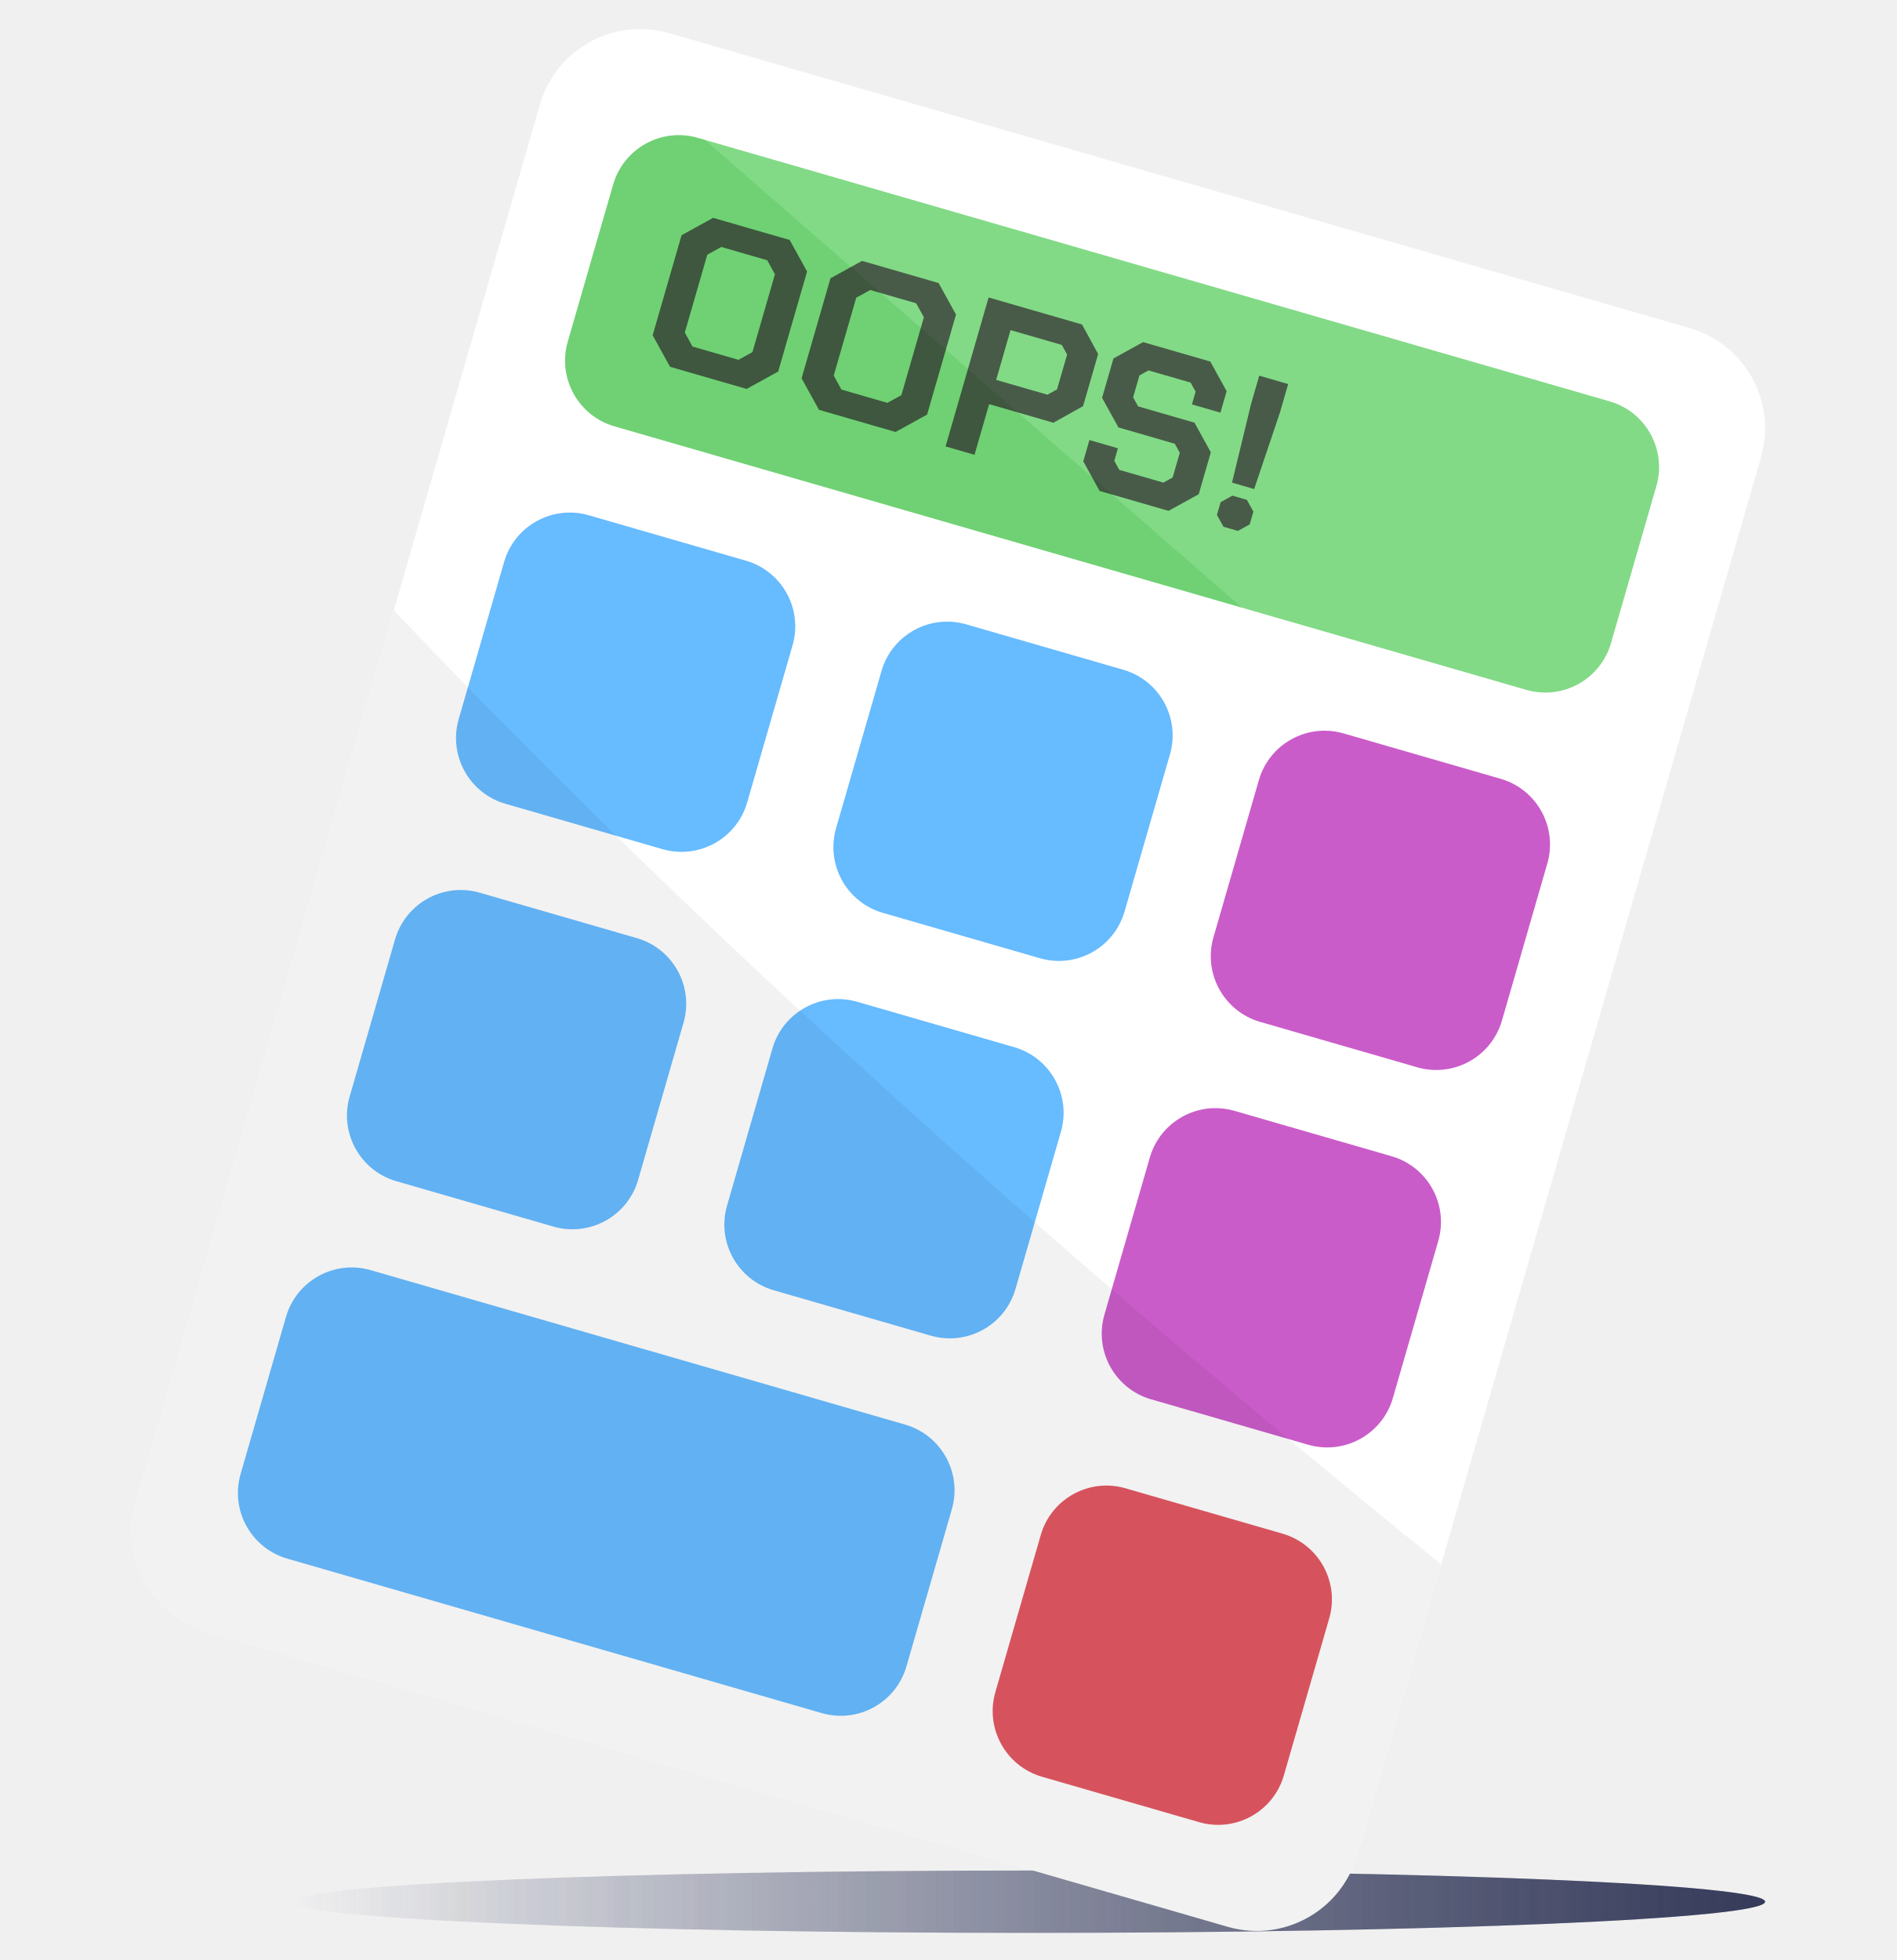
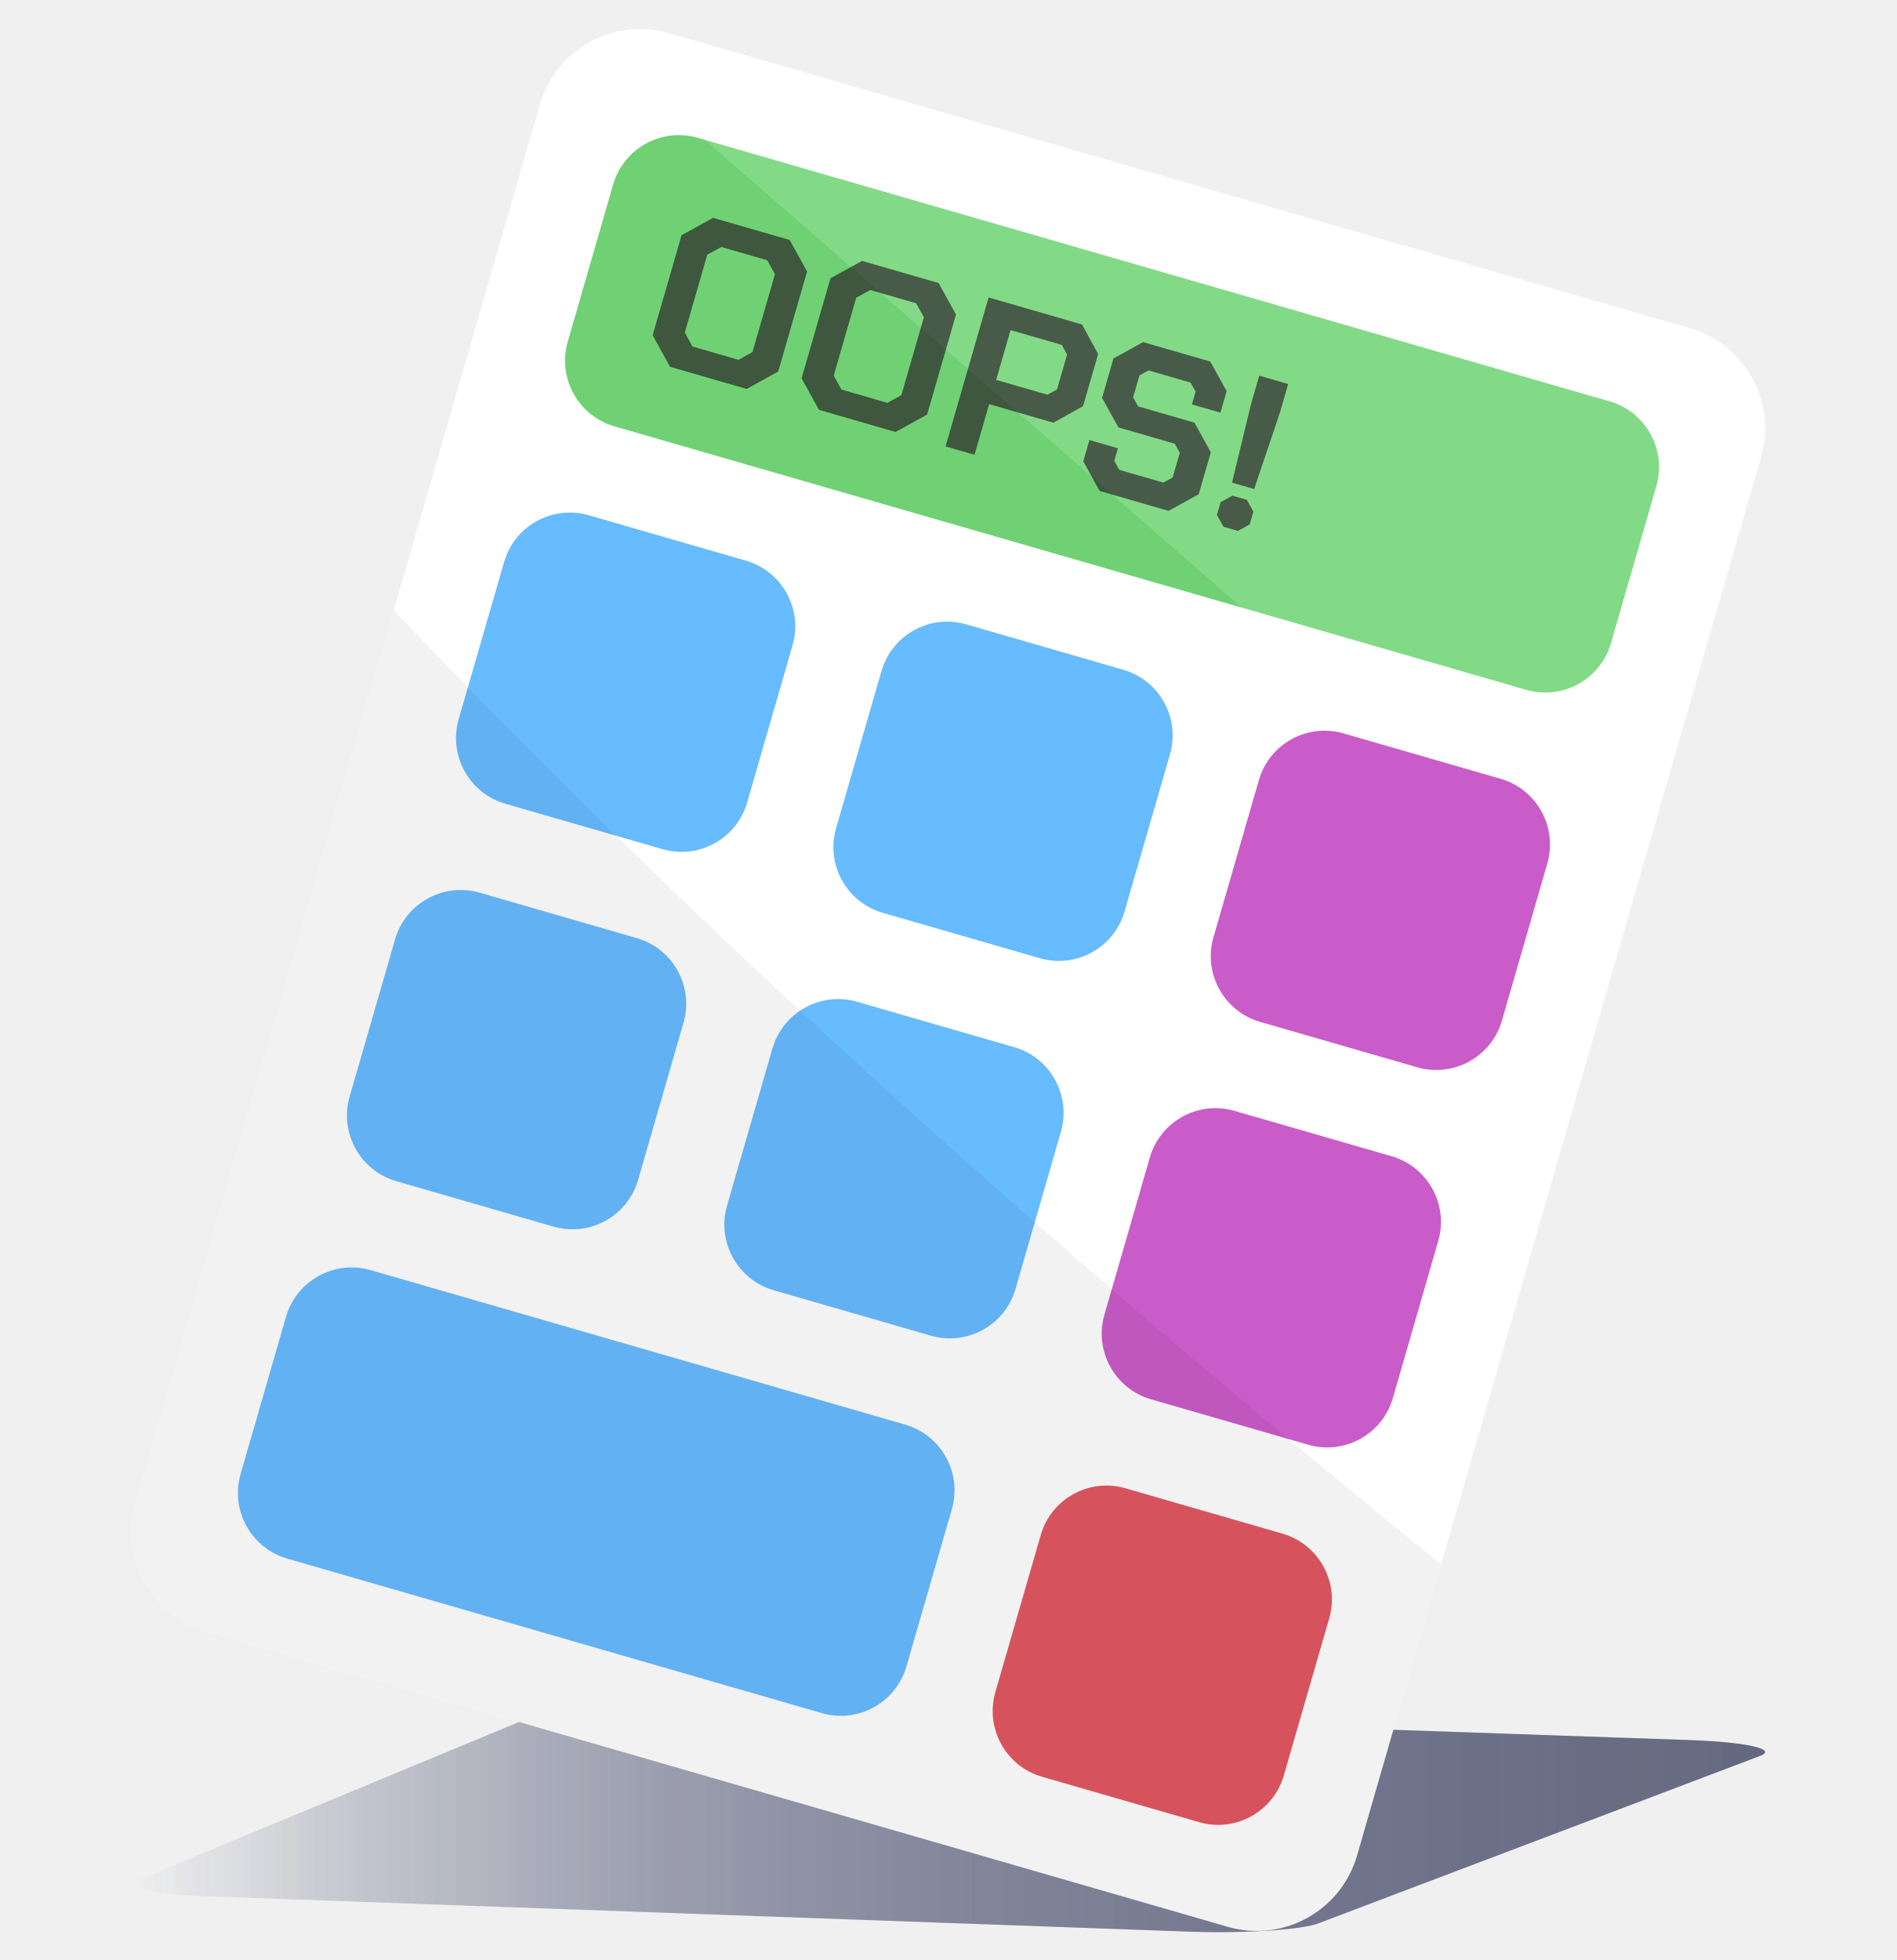
<svg xmlns="http://www.w3.org/2000/svg" version="1.1" viewBox="0 0 409.891 423.444">
  <defs>
    <style>
      .st0 {
        opacity: .3;
      }

      .st0, .st1, .st2, .st3 {
        mix-blend-mode: multiply;
      }

      .st0, .st4 {
        fill: #82da86;
      }

      .st1 {
        fill: #f2f2f2;
      }

      .st5 {
        fill: #ca5cc9;
      }

      .st6 {
        isolation: isolate;
      }

      .st7 {
        fill: #485b48;
      }

+       .st2 {
+         fill: url(#linear-gradient1);
+         opacity: .6;
+       }
+ 
      .st8 {
        fill: #67bbff;
      }

      .st9 {
        fill: #fff;
      }

-       .st2, .st3 {
-         fill: url(#linear-gradient);
-       }
- 
      .st10 {
        fill: #e25762;
      }

      .st3 {
+         fill: url(#linear-gradient);
        opacity: .41;
      }
    </style>
-     <linearGradient id="linear-gradient" x1="63.309" y1="410.851" x2="381.398" y2="410.851" gradientUnits="userSpaceOnUse">
+     <linearGradient id="linear-gradient" x1="28.536" y1="392.808" x2="381.398" y2="392.808" gradientUnits="userSpaceOnUse">
      <stop offset="0" stop-color="#4b5173" stop-opacity="0" />
+       <stop offset=".999" stop-color="#4b5173" />
+     </linearGradient>
+     <linearGradient id="linear-gradient1" x1="28.536" y1="392.808" x2="381.398" y2="392.808" gradientUnits="userSpaceOnUse">
+       <stop offset="0" stop-color="#4b5173" stop-opacity="0" />
+       <stop offset=".03" stop-color="#4b5173" stop-opacity=".087" />
+       <stop offset=".14" stop-color="#4b5173" stop-opacity=".367" />
+       <stop offset=".26" stop-color="#4b5173" stop-opacity=".599" />
+       <stop offset=".391" stop-color="#4b5173" stop-opacity=".777" />
+       <stop offset=".537" stop-color="#4b5173" stop-opacity=".904" />
+       <stop offset=".714" stop-color="#4b5173" stop-opacity=".978" />
      <stop offset=".999" stop-color="#4b5173" />
    </linearGradient>
  </defs>
  <g class="st6">
    <g id="Calculator">
-       <ellipse class="st2" cx="222.354" cy="410.851" rx="159.044" ry="6.738" />
-       <ellipse class="st3" cx="222.354" cy="410.851" rx="159.044" ry="6.738" />
+       <g>
+         <path class="st3" d="M365.106,375.931l-220.488-7.637c-11.962-.414-24.461.412-27.918,1.846l-87.273,36.2c-3.457,1.434,3.438,2.932,15.4,3.346l212.242,7.637c11.962.414,24.461-.412,27.918-1.846l95.519-36.2c3.457-1.434-3.438-2.932-15.4-3.346Z" />
+         <path class="st2" d="M365.106,375.931l-220.488-7.637c-11.962-.414-24.461.412-27.918,1.846l-87.273,36.2c-3.457,1.434,3.438,2.932,15.4,3.346l212.242,7.637c11.962.414,24.461-.412,27.918-1.846l95.519-36.2c3.457-1.434-3.438-2.932-15.4-3.346Z" />
+       </g>
      <g>
        <rect class="st9" x="67.627" y="31.965" width="274.636" height="359.515" rx="22.548" ry="22.548" transform="translate(66.83107 -48.57259) rotate(16.11746)" />
        <rect class="st8" x="102.745" y="114.948" width="64.879" height="64.879" rx="14.777" ry="14.777" transform="translate(46.22943 -31.73509) rotate(16.11746)" />
        <rect class="st8" x="184.288" y="138.511" width="64.879" height="64.879" rx="14.777" ry="14.777" transform="translate(55.97574 -53.44574) rotate(16.11746)" />
        <rect class="st5" x="265.83" y="162.074" width="64.879" height="64.879" rx="14.777" ry="14.777" transform="translate(65.72206 -75.15639) rotate(16.11746)" />
        <rect class="st8" x="79.182" y="196.491" width="64.879" height="64.879" rx="14.777" ry="14.777" transform="translate(67.94008 -21.98878) rotate(16.11746)" />
        <rect class="st8" x="160.725" y="220.054" width="64.879" height="64.879" rx="14.777" ry="14.777" transform="translate(77.68639 -43.69943) rotate(16.11746)" />
        <rect class="st5" x="242.267" y="243.617" width="64.879" height="64.879" rx="14.777" ry="14.777" transform="translate(87.43271 -65.41008) rotate(16.11746)" />
        <rect class="st8" x="53.951" y="289.815" width="149.757" height="64.879" rx="14.777" ry="14.777" transform="translate(94.52389 -23.09779) rotate(16.11746)" />
        <rect class="st4" x="122.972" y="56.969" width="234.636" height="64.879" rx="14.777" ry="14.777" transform="translate(34.26509 -63.19206) rotate(16.11746)" />
        <rect class="st10" x="218.704" y="325.159" width="64.879" height="64.879" rx="14.777" ry="14.777" transform="translate(109.1434 -55.66377) rotate(16.11746)" />
        <g>
          <path class="st7" d="M141.024,72.429l6.243-21.606,6.814-3.759,16.549,4.782,3.759,6.815-6.243,21.606-6.815,3.759-16.549-4.782-3.759-6.814ZM159.563,77.737l3.022-1.667,4.862-16.825-1.667-3.022-9.93-2.869-3.022,1.667-4.862,16.825,1.667,3.022,9.93,2.869Z" />
          <path class="st7" d="M173.203,81.728l6.243-21.606,6.814-3.759,16.549,4.782,3.759,6.815-6.243,21.606-6.815,3.759-16.549-4.782-3.759-6.814ZM191.743,87.035l3.022-1.667,4.862-16.825-1.667-3.022-9.93-2.869-3.022,1.667-4.862,16.825,1.667,3.022,9.93,2.869Z" />
          <path class="st7" d="M213.614,64.266l20.181,5.832,3.485,6.387-3.255,11.263-6.413,3.576-13.883-4.012-3.162,10.941-6.252-1.807,9.299-32.18ZM226.322,85.273l2.074-1.144,2.179-7.539-1.144-2.074-11.079-3.201-3.108,10.757,11.079,3.201Z" />
          <path class="st7" d="M234.068,99.664l1.328-4.597,6.16,1.78-.784,2.712,1.079,1.955,9.516,2.75,2.015-1.111,1.541-5.333-1.079-1.955-12.182-3.52-3.53-6.4,2.458-8.505,6.4-3.531,14.527,4.198,3.53,6.4-1.342,4.643-6.16-1.78.797-2.758-1.079-1.955-9.102-2.63-1.955,1.079-1.368,4.735,1.079,1.955,12.182,3.52,3.53,6.4-2.617,9.056-6.518,3.596-14.895-4.304-3.53-6.4Z" />
          <path class="st7" d="M262.948,111.247l.797-2.758,2.548-1.406,3.126.903,1.406,2.548-.797,2.758-2.548,1.406-3.126-.903-1.406-2.548ZM270.309,87.324l1.78-6.161,6.252,1.807-1.78,6.161-5.571,16.521-4.781-1.382,4.1-16.946Z" />
        </g>
        <path class="st1" d="M44.785,352.553l220.518,63.722c11.963,3.457,24.464-3.439,27.921-15.402l18.179-62.911c-80.787-65.452-159.256-135.324-226.309-206.127l-55.712,192.797c-3.457,11.964,3.439,24.464,15.402,27.921Z" />
        <path class="st0" d="M132.774,92.106l135.578,39.177L152.315,30.22l-1.53-.442c-7.84-2.266-16.032,2.254-18.298,10.094l-9.807,33.937c-2.266,7.84,2.254,16.032,10.094,18.298Z" />
      </g>
    </g>
  </g>
</svg>
